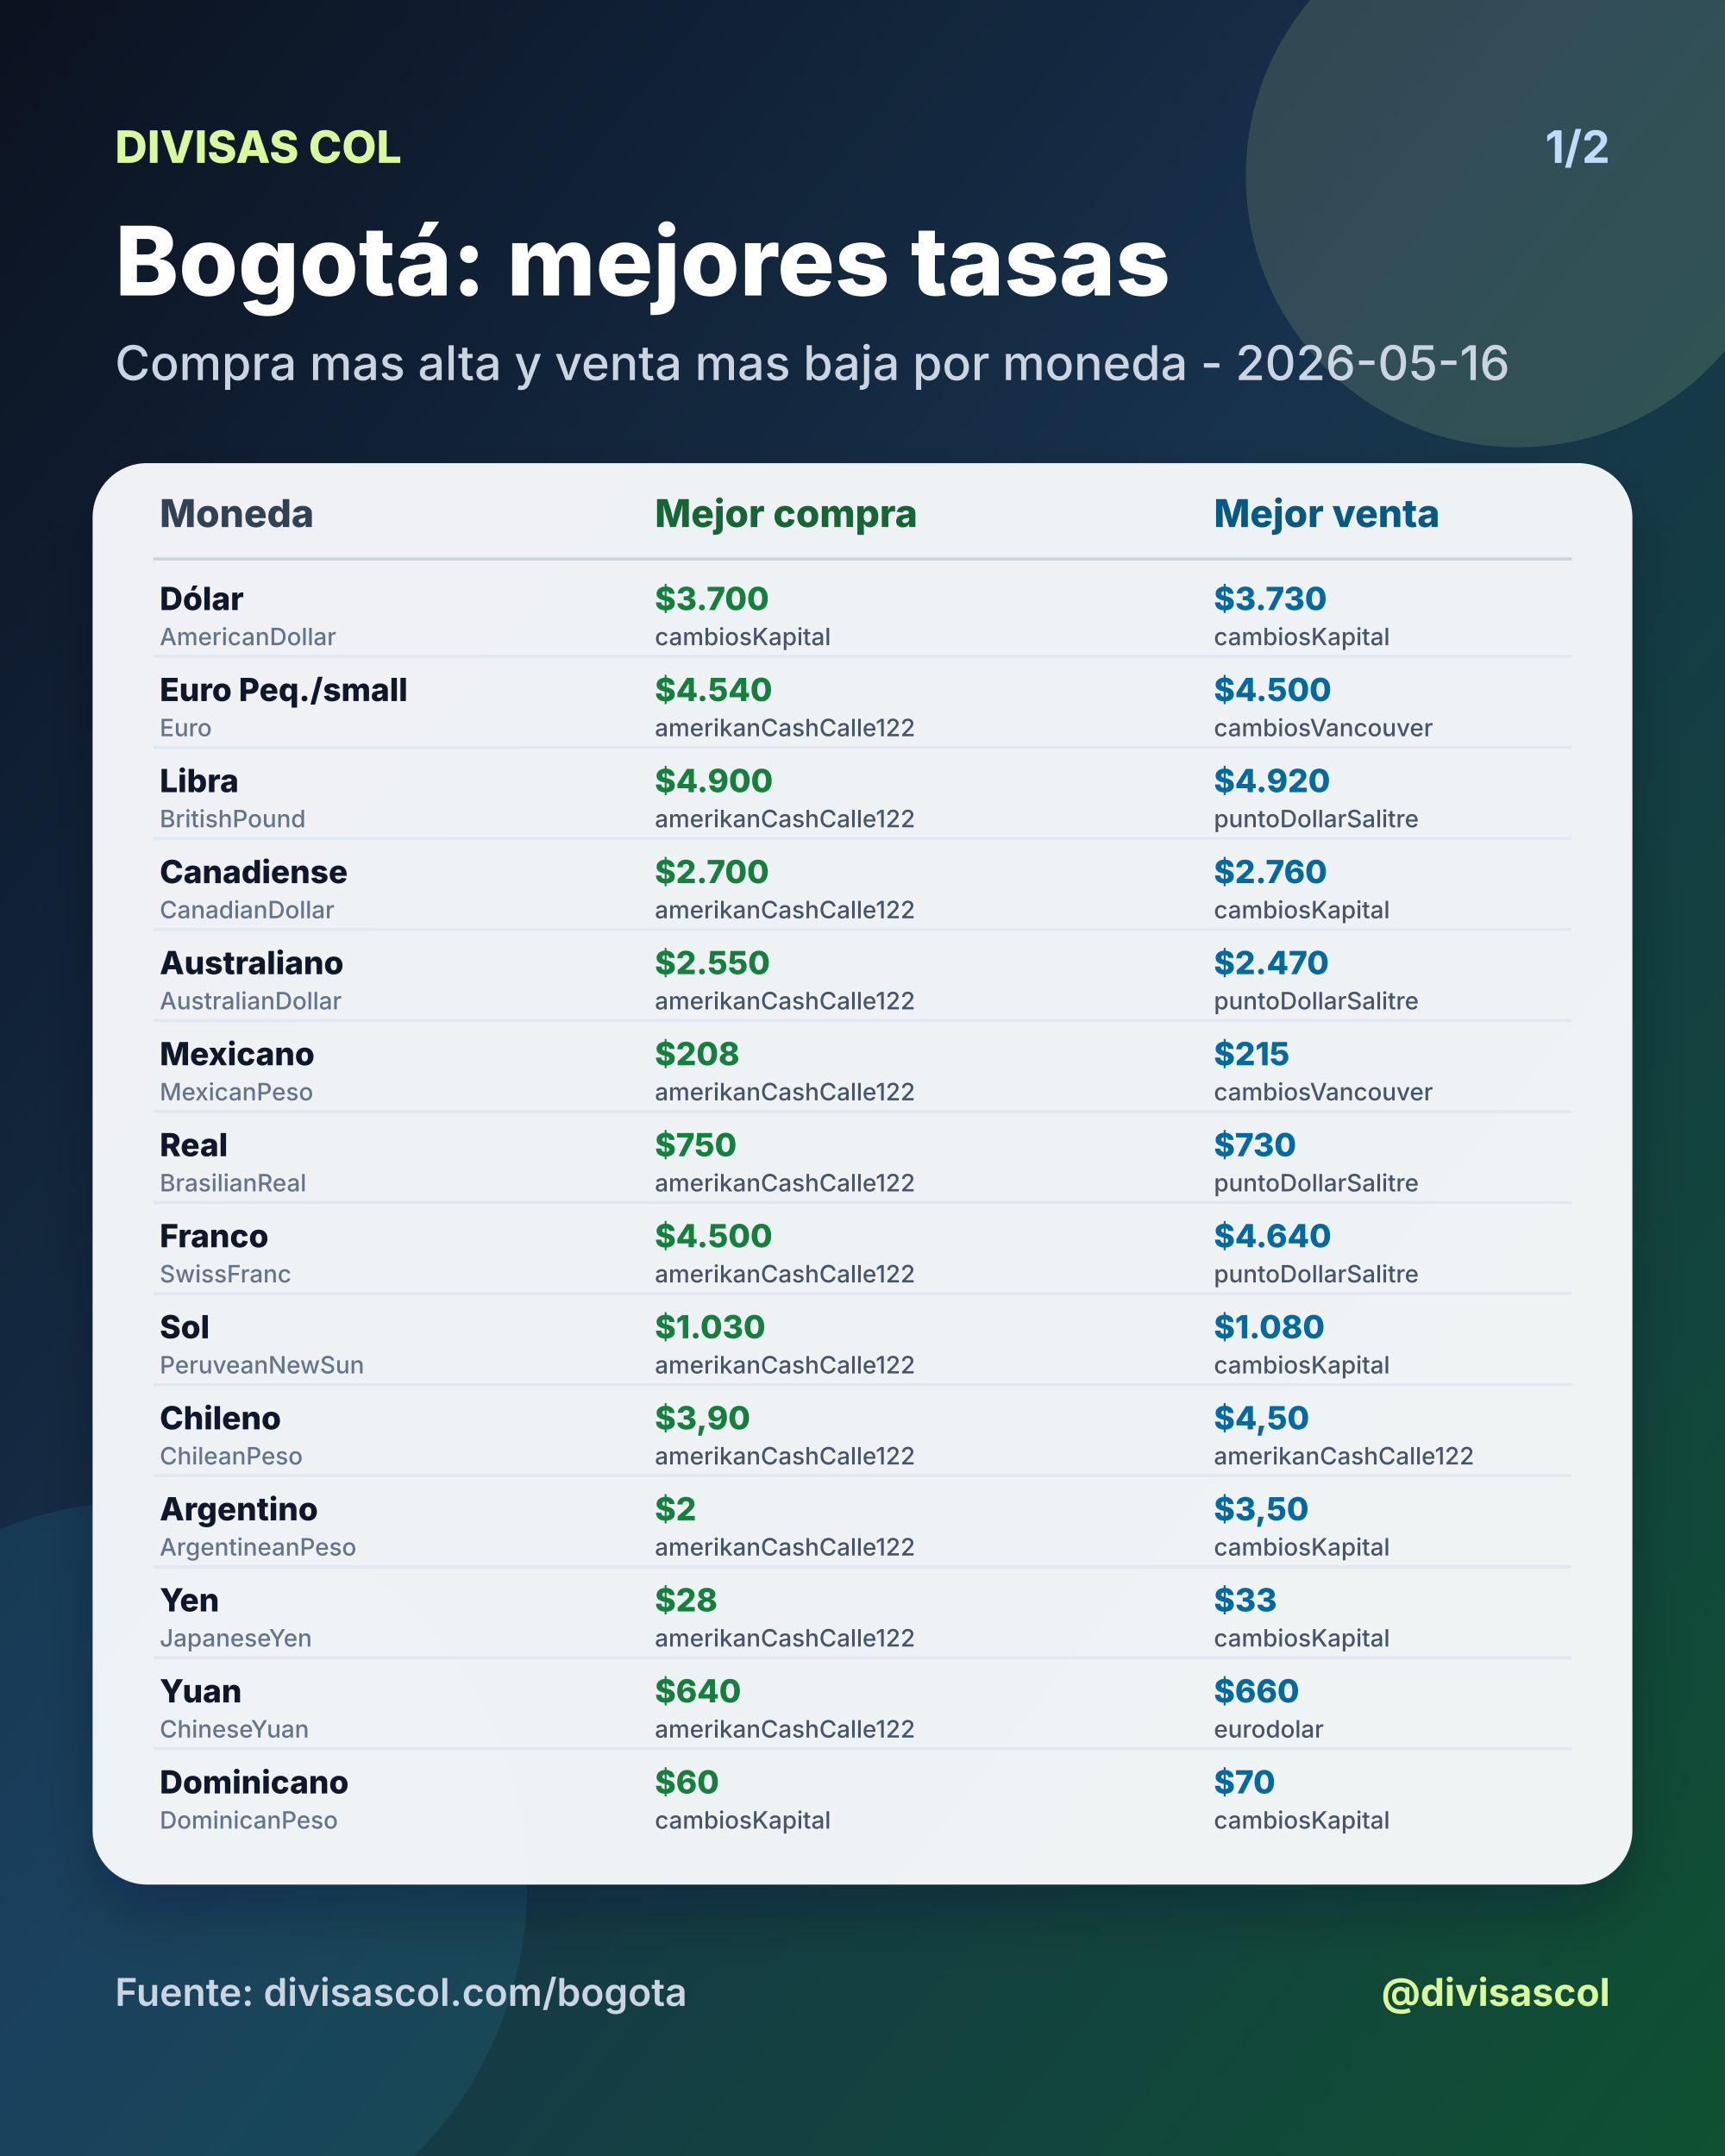
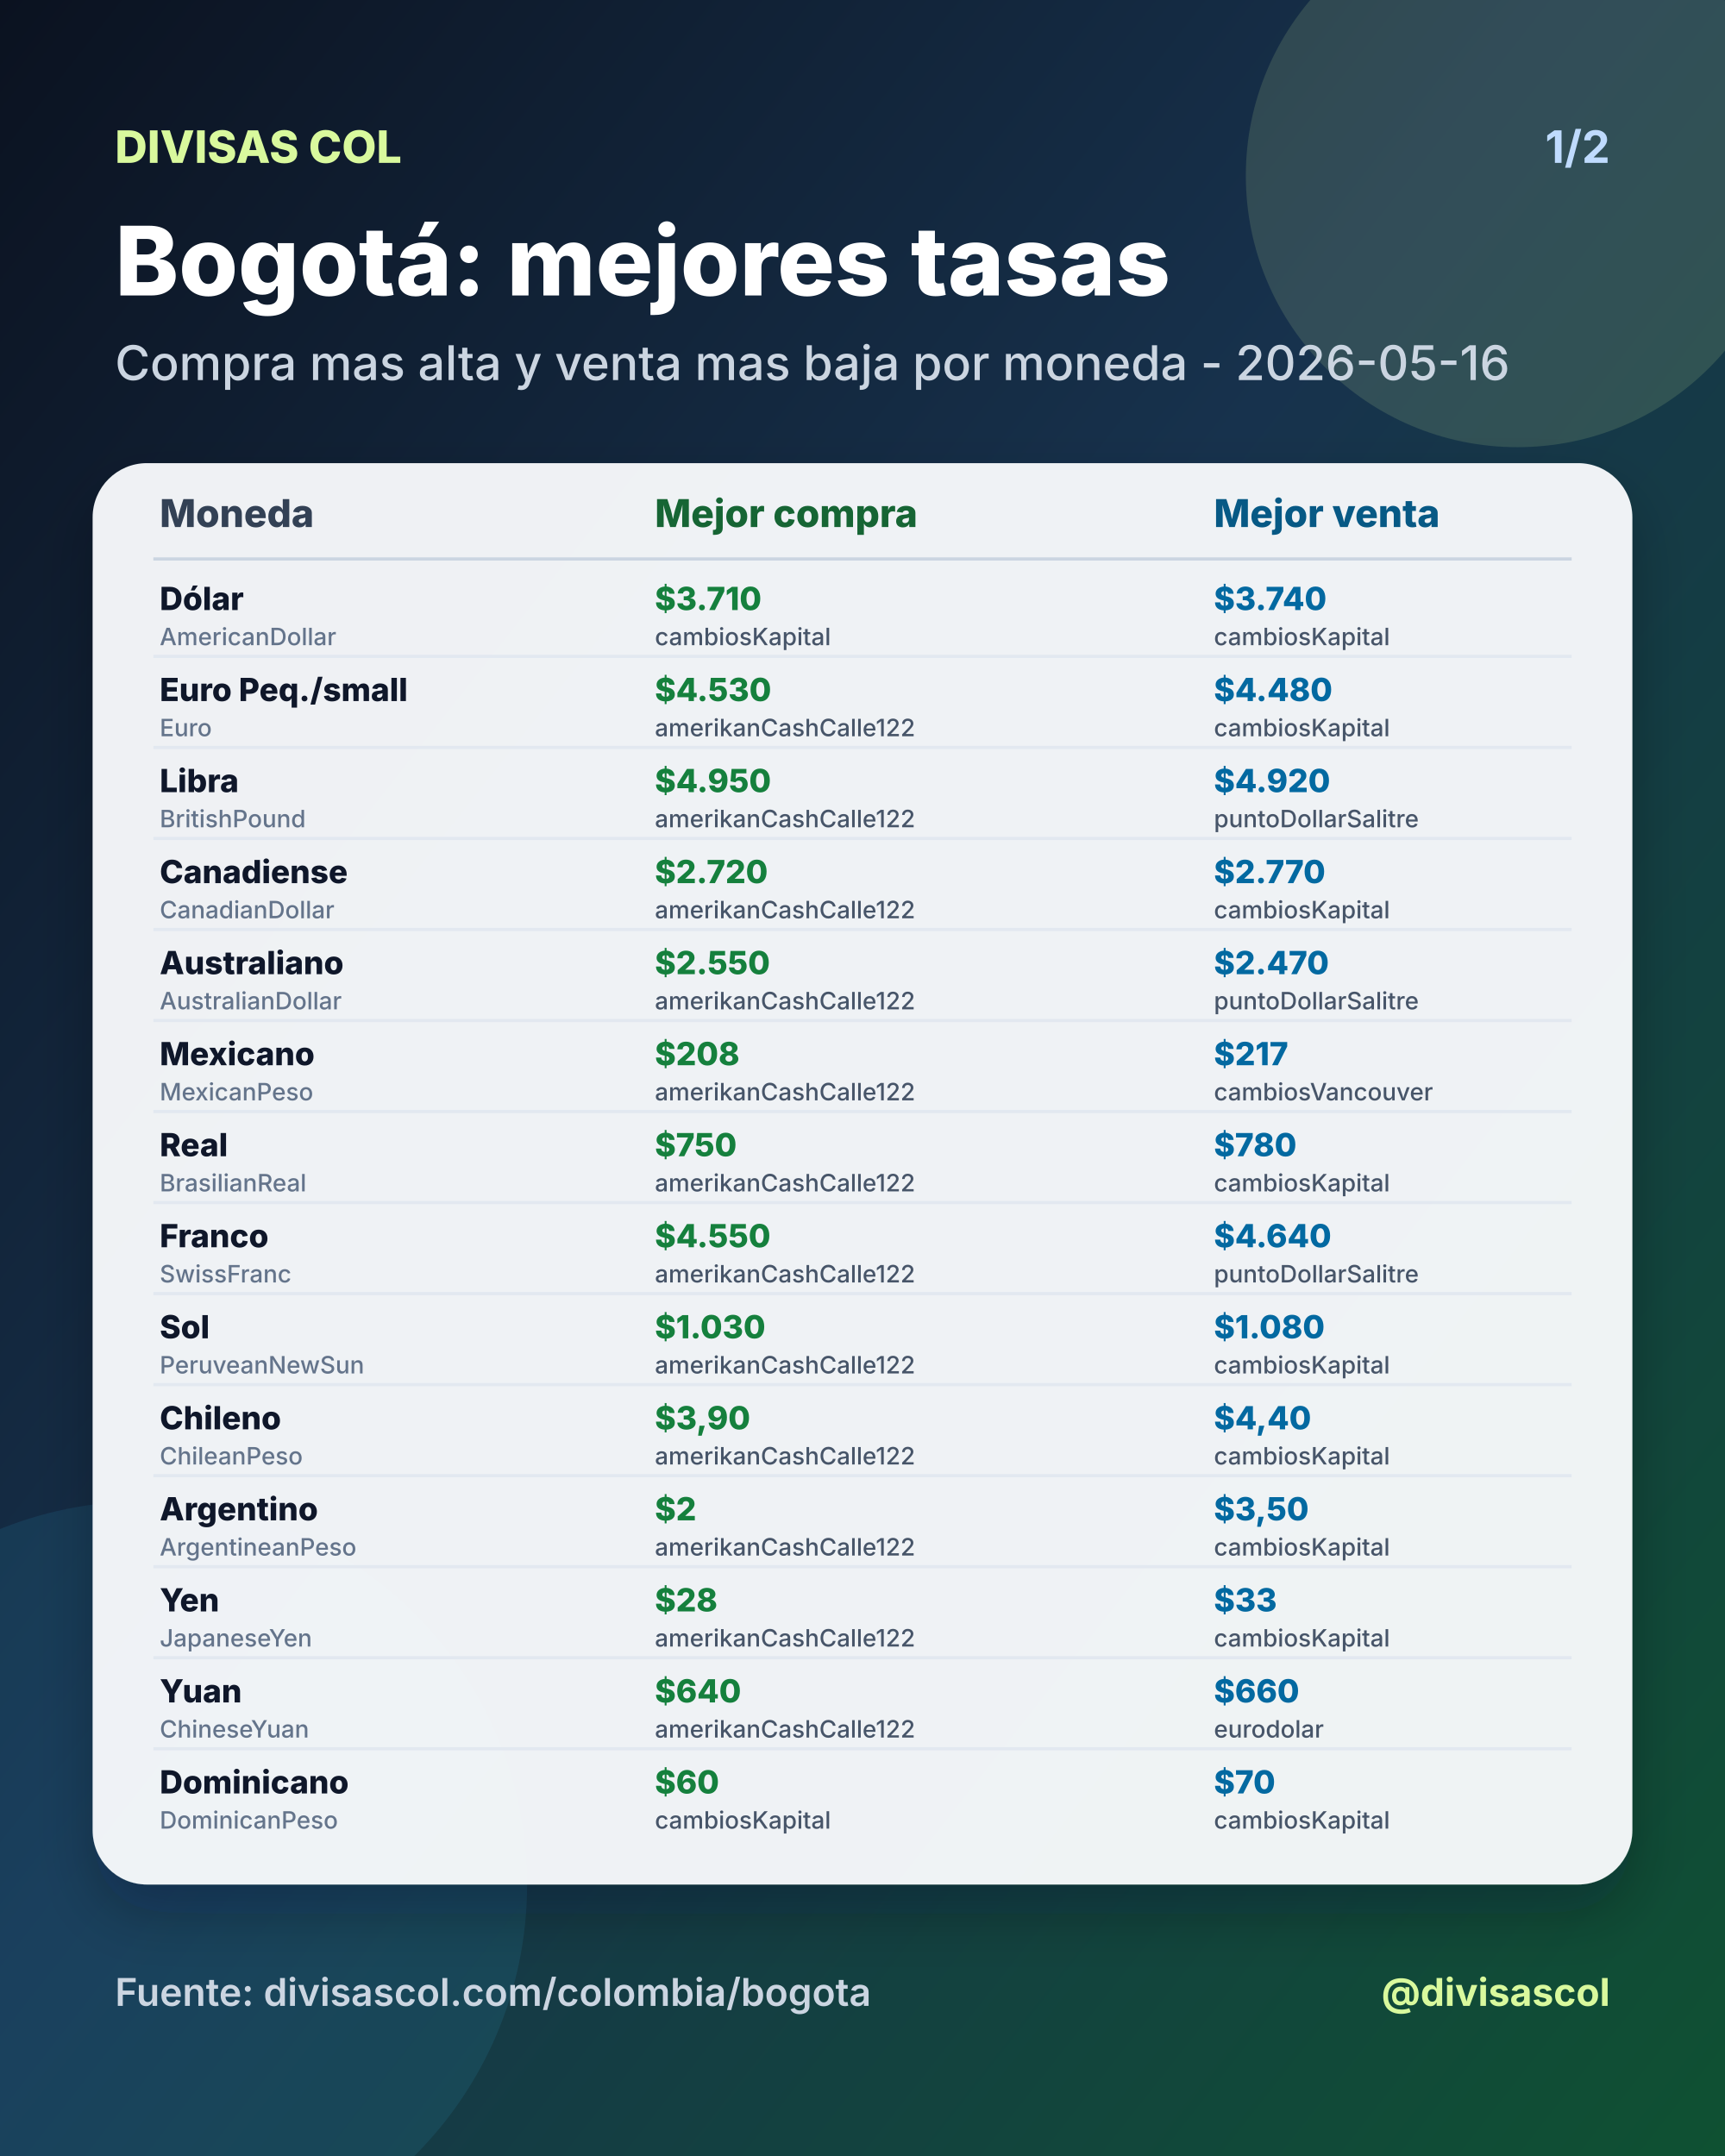
<svg xmlns="http://www.w3.org/2000/svg" width="1080" height="1350" viewBox="0 0 1080 1350">
  <defs>
    <linearGradient id="bg" x1="0" y1="0" x2="1" y2="1">
      <stop offset="0%" stop-color="#0b1220" />
      <stop offset="46%" stop-color="#17324d" />
      <stop offset="100%" stop-color="#0f5132" />
    </linearGradient>
    <filter id="shadow" x="-20%" y="-20%" width="140%" height="140%">
      <feDropShadow dx="0" dy="18" stdDeviation="18" flood-color="#020617" flood-opacity="0.28" />
    </filter>
  </defs>
  <rect width="1080" height="1350" fill="url(#bg)" />
  <circle cx="950" cy="110" r="170" fill="#d9f99d" opacity="0.14" />
  <circle cx="90" cy="1180" r="240" fill="#38bdf8" opacity="0.10" />
  <text x="72" y="102" fill="#d9f99d" font-size="28" font-family="Inter, Arial, sans-serif" font-weight="800" text-anchor="start">DIVISAS COL</text>
  <text x="1008" y="102" fill="#bfdbfe" font-size="28" font-family="Inter, Arial, sans-serif" font-weight="700" text-anchor="end">1/2</text>
  <text x="72" y="185" fill="#ffffff" font-size="60" font-family="Inter, Arial, sans-serif" font-weight="800" text-anchor="start">Bogotá: mejores tasas</text>
  <text x="72" y="238" fill="#cbd5e1" font-size="30" font-family="Inter, Arial, sans-serif" font-weight="500" text-anchor="start">Compra mas alta y venta mas baja por moneda - 2026-05-16</text>
  <rect x="58" y="290" width="964" height="890" rx="34" fill="#f8fafc" opacity="0.96" filter="url(#shadow)" />
  <text x="100" y="330" fill="#334155" font-size="24" font-family="Inter, Arial, sans-serif" font-weight="800" text-anchor="start">Moneda</text>
  <text x="410" y="330" fill="#166534" font-size="24" font-family="Inter, Arial, sans-serif" font-weight="800" text-anchor="start">Mejor compra</text>
  <text x="760" y="330" fill="#075985" font-size="24" font-family="Inter, Arial, sans-serif" font-weight="800" text-anchor="start">Mejor venta</text>
  <line x1="96" y1="350" x2="984" y2="350" stroke="#cbd5e1" stroke-width="2" />
  <text x="100" y="382" fill="#0f172a" font-size="20" font-family="Inter, Arial, sans-serif" font-weight="800" text-anchor="start">Dólar</text>
  <text x="100" y="404" fill="#64748b" font-size="15" font-family="Inter, Arial, sans-serif" font-weight="500" text-anchor="start">AmericanDollar</text>
-   <text x="410" y="382" fill="#15803d" font-size="20" font-family="Inter, Arial, sans-serif" font-weight="800" text-anchor="start">$3.700</text>
+   <text x="410" y="382" fill="#15803d" font-size="20" font-family="Inter, Arial, sans-serif" font-weight="800" text-anchor="start">$3.710</text>
  <text x="410" y="404" fill="#475569" font-size="15" font-family="Inter, Arial, sans-serif" font-weight="500" text-anchor="start">cambiosKapital</text>
-   <text x="760" y="382" fill="#0369a1" font-size="20" font-family="Inter, Arial, sans-serif" font-weight="800" text-anchor="start">$3.730</text>
+   <text x="760" y="382" fill="#0369a1" font-size="20" font-family="Inter, Arial, sans-serif" font-weight="800" text-anchor="start">$3.740</text>
  <text x="760" y="404" fill="#475569" font-size="15" font-family="Inter, Arial, sans-serif" font-weight="500" text-anchor="start">cambiosKapital</text>
  <line x1="96" y1="411" x2="984" y2="411" stroke="#e2e8f0" stroke-width="2" />
  <text x="100" y="439" fill="#0f172a" font-size="20" font-family="Inter, Arial, sans-serif" font-weight="800" text-anchor="start">Euro Peq./small</text>
  <text x="100" y="461" fill="#64748b" font-size="15" font-family="Inter, Arial, sans-serif" font-weight="500" text-anchor="start">Euro</text>
-   <text x="410" y="439" fill="#15803d" font-size="20" font-family="Inter, Arial, sans-serif" font-weight="800" text-anchor="start">$4.540</text>
+   <text x="410" y="439" fill="#15803d" font-size="20" font-family="Inter, Arial, sans-serif" font-weight="800" text-anchor="start">$4.530</text>
  <text x="410" y="461" fill="#475569" font-size="15" font-family="Inter, Arial, sans-serif" font-weight="500" text-anchor="start">amerikanCashCalle122</text>
-   <text x="760" y="439" fill="#0369a1" font-size="20" font-family="Inter, Arial, sans-serif" font-weight="800" text-anchor="start">$4.500</text>
-   <text x="760" y="461" fill="#475569" font-size="15" font-family="Inter, Arial, sans-serif" font-weight="500" text-anchor="start">cambiosVancouver</text>
+   <text x="760" y="439" fill="#0369a1" font-size="20" font-family="Inter, Arial, sans-serif" font-weight="800" text-anchor="start">$4.480</text>
+   <text x="760" y="461" fill="#475569" font-size="15" font-family="Inter, Arial, sans-serif" font-weight="500" text-anchor="start">cambiosKapital</text>
  <line x1="96" y1="468" x2="984" y2="468" stroke="#e2e8f0" stroke-width="2" />
  <text x="100" y="496" fill="#0f172a" font-size="20" font-family="Inter, Arial, sans-serif" font-weight="800" text-anchor="start">Libra</text>
  <text x="100" y="518" fill="#64748b" font-size="15" font-family="Inter, Arial, sans-serif" font-weight="500" text-anchor="start">BritishPound</text>
-   <text x="410" y="496" fill="#15803d" font-size="20" font-family="Inter, Arial, sans-serif" font-weight="800" text-anchor="start">$4.900</text>
+   <text x="410" y="496" fill="#15803d" font-size="20" font-family="Inter, Arial, sans-serif" font-weight="800" text-anchor="start">$4.950</text>
  <text x="410" y="518" fill="#475569" font-size="15" font-family="Inter, Arial, sans-serif" font-weight="500" text-anchor="start">amerikanCashCalle122</text>
  <text x="760" y="496" fill="#0369a1" font-size="20" font-family="Inter, Arial, sans-serif" font-weight="800" text-anchor="start">$4.920</text>
  <text x="760" y="518" fill="#475569" font-size="15" font-family="Inter, Arial, sans-serif" font-weight="500" text-anchor="start">puntoDollarSalitre</text>
  <line x1="96" y1="525" x2="984" y2="525" stroke="#e2e8f0" stroke-width="2" />
  <text x="100" y="553" fill="#0f172a" font-size="20" font-family="Inter, Arial, sans-serif" font-weight="800" text-anchor="start">Canadiense</text>
  <text x="100" y="575" fill="#64748b" font-size="15" font-family="Inter, Arial, sans-serif" font-weight="500" text-anchor="start">CanadianDollar</text>
-   <text x="410" y="553" fill="#15803d" font-size="20" font-family="Inter, Arial, sans-serif" font-weight="800" text-anchor="start">$2.700</text>
+   <text x="410" y="553" fill="#15803d" font-size="20" font-family="Inter, Arial, sans-serif" font-weight="800" text-anchor="start">$2.720</text>
  <text x="410" y="575" fill="#475569" font-size="15" font-family="Inter, Arial, sans-serif" font-weight="500" text-anchor="start">amerikanCashCalle122</text>
-   <text x="760" y="553" fill="#0369a1" font-size="20" font-family="Inter, Arial, sans-serif" font-weight="800" text-anchor="start">$2.760</text>
+   <text x="760" y="553" fill="#0369a1" font-size="20" font-family="Inter, Arial, sans-serif" font-weight="800" text-anchor="start">$2.770</text>
  <text x="760" y="575" fill="#475569" font-size="15" font-family="Inter, Arial, sans-serif" font-weight="500" text-anchor="start">cambiosKapital</text>
  <line x1="96" y1="582" x2="984" y2="582" stroke="#e2e8f0" stroke-width="2" />
  <text x="100" y="610" fill="#0f172a" font-size="20" font-family="Inter, Arial, sans-serif" font-weight="800" text-anchor="start">Australiano</text>
  <text x="100" y="632" fill="#64748b" font-size="15" font-family="Inter, Arial, sans-serif" font-weight="500" text-anchor="start">AustralianDollar</text>
  <text x="410" y="610" fill="#15803d" font-size="20" font-family="Inter, Arial, sans-serif" font-weight="800" text-anchor="start">$2.550</text>
  <text x="410" y="632" fill="#475569" font-size="15" font-family="Inter, Arial, sans-serif" font-weight="500" text-anchor="start">amerikanCashCalle122</text>
  <text x="760" y="610" fill="#0369a1" font-size="20" font-family="Inter, Arial, sans-serif" font-weight="800" text-anchor="start">$2.470</text>
  <text x="760" y="632" fill="#475569" font-size="15" font-family="Inter, Arial, sans-serif" font-weight="500" text-anchor="start">puntoDollarSalitre</text>
  <line x1="96" y1="639" x2="984" y2="639" stroke="#e2e8f0" stroke-width="2" />
  <text x="100" y="667" fill="#0f172a" font-size="20" font-family="Inter, Arial, sans-serif" font-weight="800" text-anchor="start">Mexicano</text>
  <text x="100" y="689" fill="#64748b" font-size="15" font-family="Inter, Arial, sans-serif" font-weight="500" text-anchor="start">MexicanPeso</text>
  <text x="410" y="667" fill="#15803d" font-size="20" font-family="Inter, Arial, sans-serif" font-weight="800" text-anchor="start">$208</text>
  <text x="410" y="689" fill="#475569" font-size="15" font-family="Inter, Arial, sans-serif" font-weight="500" text-anchor="start">amerikanCashCalle122</text>
-   <text x="760" y="667" fill="#0369a1" font-size="20" font-family="Inter, Arial, sans-serif" font-weight="800" text-anchor="start">$215</text>
+   <text x="760" y="667" fill="#0369a1" font-size="20" font-family="Inter, Arial, sans-serif" font-weight="800" text-anchor="start">$217</text>
  <text x="760" y="689" fill="#475569" font-size="15" font-family="Inter, Arial, sans-serif" font-weight="500" text-anchor="start">cambiosVancouver</text>
  <line x1="96" y1="696" x2="984" y2="696" stroke="#e2e8f0" stroke-width="2" />
  <text x="100" y="724" fill="#0f172a" font-size="20" font-family="Inter, Arial, sans-serif" font-weight="800" text-anchor="start">Real</text>
  <text x="100" y="746" fill="#64748b" font-size="15" font-family="Inter, Arial, sans-serif" font-weight="500" text-anchor="start">BrasilianReal</text>
  <text x="410" y="724" fill="#15803d" font-size="20" font-family="Inter, Arial, sans-serif" font-weight="800" text-anchor="start">$750</text>
  <text x="410" y="746" fill="#475569" font-size="15" font-family="Inter, Arial, sans-serif" font-weight="500" text-anchor="start">amerikanCashCalle122</text>
-   <text x="760" y="724" fill="#0369a1" font-size="20" font-family="Inter, Arial, sans-serif" font-weight="800" text-anchor="start">$730</text>
-   <text x="760" y="746" fill="#475569" font-size="15" font-family="Inter, Arial, sans-serif" font-weight="500" text-anchor="start">puntoDollarSalitre</text>
+   <text x="760" y="724" fill="#0369a1" font-size="20" font-family="Inter, Arial, sans-serif" font-weight="800" text-anchor="start">$780</text>
+   <text x="760" y="746" fill="#475569" font-size="15" font-family="Inter, Arial, sans-serif" font-weight="500" text-anchor="start">cambiosKapital</text>
  <line x1="96" y1="753" x2="984" y2="753" stroke="#e2e8f0" stroke-width="2" />
  <text x="100" y="781" fill="#0f172a" font-size="20" font-family="Inter, Arial, sans-serif" font-weight="800" text-anchor="start">Franco</text>
  <text x="100" y="803" fill="#64748b" font-size="15" font-family="Inter, Arial, sans-serif" font-weight="500" text-anchor="start">SwissFranc</text>
-   <text x="410" y="781" fill="#15803d" font-size="20" font-family="Inter, Arial, sans-serif" font-weight="800" text-anchor="start">$4.500</text>
+   <text x="410" y="781" fill="#15803d" font-size="20" font-family="Inter, Arial, sans-serif" font-weight="800" text-anchor="start">$4.550</text>
  <text x="410" y="803" fill="#475569" font-size="15" font-family="Inter, Arial, sans-serif" font-weight="500" text-anchor="start">amerikanCashCalle122</text>
  <text x="760" y="781" fill="#0369a1" font-size="20" font-family="Inter, Arial, sans-serif" font-weight="800" text-anchor="start">$4.640</text>
  <text x="760" y="803" fill="#475569" font-size="15" font-family="Inter, Arial, sans-serif" font-weight="500" text-anchor="start">puntoDollarSalitre</text>
  <line x1="96" y1="810" x2="984" y2="810" stroke="#e2e8f0" stroke-width="2" />
  <text x="100" y="838" fill="#0f172a" font-size="20" font-family="Inter, Arial, sans-serif" font-weight="800" text-anchor="start">Sol</text>
  <text x="100" y="860" fill="#64748b" font-size="15" font-family="Inter, Arial, sans-serif" font-weight="500" text-anchor="start">PeruveanNewSun</text>
  <text x="410" y="838" fill="#15803d" font-size="20" font-family="Inter, Arial, sans-serif" font-weight="800" text-anchor="start">$1.030</text>
  <text x="410" y="860" fill="#475569" font-size="15" font-family="Inter, Arial, sans-serif" font-weight="500" text-anchor="start">amerikanCashCalle122</text>
  <text x="760" y="838" fill="#0369a1" font-size="20" font-family="Inter, Arial, sans-serif" font-weight="800" text-anchor="start">$1.080</text>
  <text x="760" y="860" fill="#475569" font-size="15" font-family="Inter, Arial, sans-serif" font-weight="500" text-anchor="start">cambiosKapital</text>
  <line x1="96" y1="867" x2="984" y2="867" stroke="#e2e8f0" stroke-width="2" />
  <text x="100" y="895" fill="#0f172a" font-size="20" font-family="Inter, Arial, sans-serif" font-weight="800" text-anchor="start">Chileno</text>
  <text x="100" y="917" fill="#64748b" font-size="15" font-family="Inter, Arial, sans-serif" font-weight="500" text-anchor="start">ChileanPeso</text>
  <text x="410" y="895" fill="#15803d" font-size="20" font-family="Inter, Arial, sans-serif" font-weight="800" text-anchor="start">$3,90</text>
  <text x="410" y="917" fill="#475569" font-size="15" font-family="Inter, Arial, sans-serif" font-weight="500" text-anchor="start">amerikanCashCalle122</text>
-   <text x="760" y="895" fill="#0369a1" font-size="20" font-family="Inter, Arial, sans-serif" font-weight="800" text-anchor="start">$4,50</text>
-   <text x="760" y="917" fill="#475569" font-size="15" font-family="Inter, Arial, sans-serif" font-weight="500" text-anchor="start">amerikanCashCalle122</text>
+   <text x="760" y="895" fill="#0369a1" font-size="20" font-family="Inter, Arial, sans-serif" font-weight="800" text-anchor="start">$4,40</text>
+   <text x="760" y="917" fill="#475569" font-size="15" font-family="Inter, Arial, sans-serif" font-weight="500" text-anchor="start">cambiosKapital</text>
  <line x1="96" y1="924" x2="984" y2="924" stroke="#e2e8f0" stroke-width="2" />
  <text x="100" y="952" fill="#0f172a" font-size="20" font-family="Inter, Arial, sans-serif" font-weight="800" text-anchor="start">Argentino</text>
  <text x="100" y="974" fill="#64748b" font-size="15" font-family="Inter, Arial, sans-serif" font-weight="500" text-anchor="start">ArgentineanPeso</text>
  <text x="410" y="952" fill="#15803d" font-size="20" font-family="Inter, Arial, sans-serif" font-weight="800" text-anchor="start">$2</text>
  <text x="410" y="974" fill="#475569" font-size="15" font-family="Inter, Arial, sans-serif" font-weight="500" text-anchor="start">amerikanCashCalle122</text>
  <text x="760" y="952" fill="#0369a1" font-size="20" font-family="Inter, Arial, sans-serif" font-weight="800" text-anchor="start">$3,50</text>
  <text x="760" y="974" fill="#475569" font-size="15" font-family="Inter, Arial, sans-serif" font-weight="500" text-anchor="start">cambiosKapital</text>
  <line x1="96" y1="981" x2="984" y2="981" stroke="#e2e8f0" stroke-width="2" />
  <text x="100" y="1009" fill="#0f172a" font-size="20" font-family="Inter, Arial, sans-serif" font-weight="800" text-anchor="start">Yen</text>
  <text x="100" y="1031" fill="#64748b" font-size="15" font-family="Inter, Arial, sans-serif" font-weight="500" text-anchor="start">JapaneseYen</text>
  <text x="410" y="1009" fill="#15803d" font-size="20" font-family="Inter, Arial, sans-serif" font-weight="800" text-anchor="start">$28</text>
  <text x="410" y="1031" fill="#475569" font-size="15" font-family="Inter, Arial, sans-serif" font-weight="500" text-anchor="start">amerikanCashCalle122</text>
  <text x="760" y="1009" fill="#0369a1" font-size="20" font-family="Inter, Arial, sans-serif" font-weight="800" text-anchor="start">$33</text>
  <text x="760" y="1031" fill="#475569" font-size="15" font-family="Inter, Arial, sans-serif" font-weight="500" text-anchor="start">cambiosKapital</text>
  <line x1="96" y1="1038" x2="984" y2="1038" stroke="#e2e8f0" stroke-width="2" />
  <text x="100" y="1066" fill="#0f172a" font-size="20" font-family="Inter, Arial, sans-serif" font-weight="800" text-anchor="start">Yuan</text>
  <text x="100" y="1088" fill="#64748b" font-size="15" font-family="Inter, Arial, sans-serif" font-weight="500" text-anchor="start">ChineseYuan</text>
  <text x="410" y="1066" fill="#15803d" font-size="20" font-family="Inter, Arial, sans-serif" font-weight="800" text-anchor="start">$640</text>
  <text x="410" y="1088" fill="#475569" font-size="15" font-family="Inter, Arial, sans-serif" font-weight="500" text-anchor="start">amerikanCashCalle122</text>
  <text x="760" y="1066" fill="#0369a1" font-size="20" font-family="Inter, Arial, sans-serif" font-weight="800" text-anchor="start">$660</text>
  <text x="760" y="1088" fill="#475569" font-size="15" font-family="Inter, Arial, sans-serif" font-weight="500" text-anchor="start">eurodolar</text>
  <line x1="96" y1="1095" x2="984" y2="1095" stroke="#e2e8f0" stroke-width="2" />
  <text x="100" y="1123" fill="#0f172a" font-size="20" font-family="Inter, Arial, sans-serif" font-weight="800" text-anchor="start">Dominicano</text>
  <text x="100" y="1145" fill="#64748b" font-size="15" font-family="Inter, Arial, sans-serif" font-weight="500" text-anchor="start">DominicanPeso</text>
  <text x="410" y="1123" fill="#15803d" font-size="20" font-family="Inter, Arial, sans-serif" font-weight="800" text-anchor="start">$60</text>
  <text x="410" y="1145" fill="#475569" font-size="15" font-family="Inter, Arial, sans-serif" font-weight="500" text-anchor="start">cambiosKapital</text>
  <text x="760" y="1123" fill="#0369a1" font-size="20" font-family="Inter, Arial, sans-serif" font-weight="800" text-anchor="start">$70</text>
  <text x="760" y="1145" fill="#475569" font-size="15" font-family="Inter, Arial, sans-serif" font-weight="500" text-anchor="start">cambiosKapital</text>
-   <text x="72" y="1256" fill="#cbd5e1" font-size="24" font-family="Inter, Arial, sans-serif" font-weight="600" text-anchor="start">Fuente: divisascol.com/bogota</text>
+   <text x="72" y="1256" fill="#cbd5e1" font-size="24" font-family="Inter, Arial, sans-serif" font-weight="600" text-anchor="start">Fuente: divisascol.com/colombia/bogota</text>
  <text x="1008" y="1256" fill="#d9f99d" font-size="24" font-family="Inter, Arial, sans-serif" font-weight="700" text-anchor="end">@divisascol</text>
</svg>
